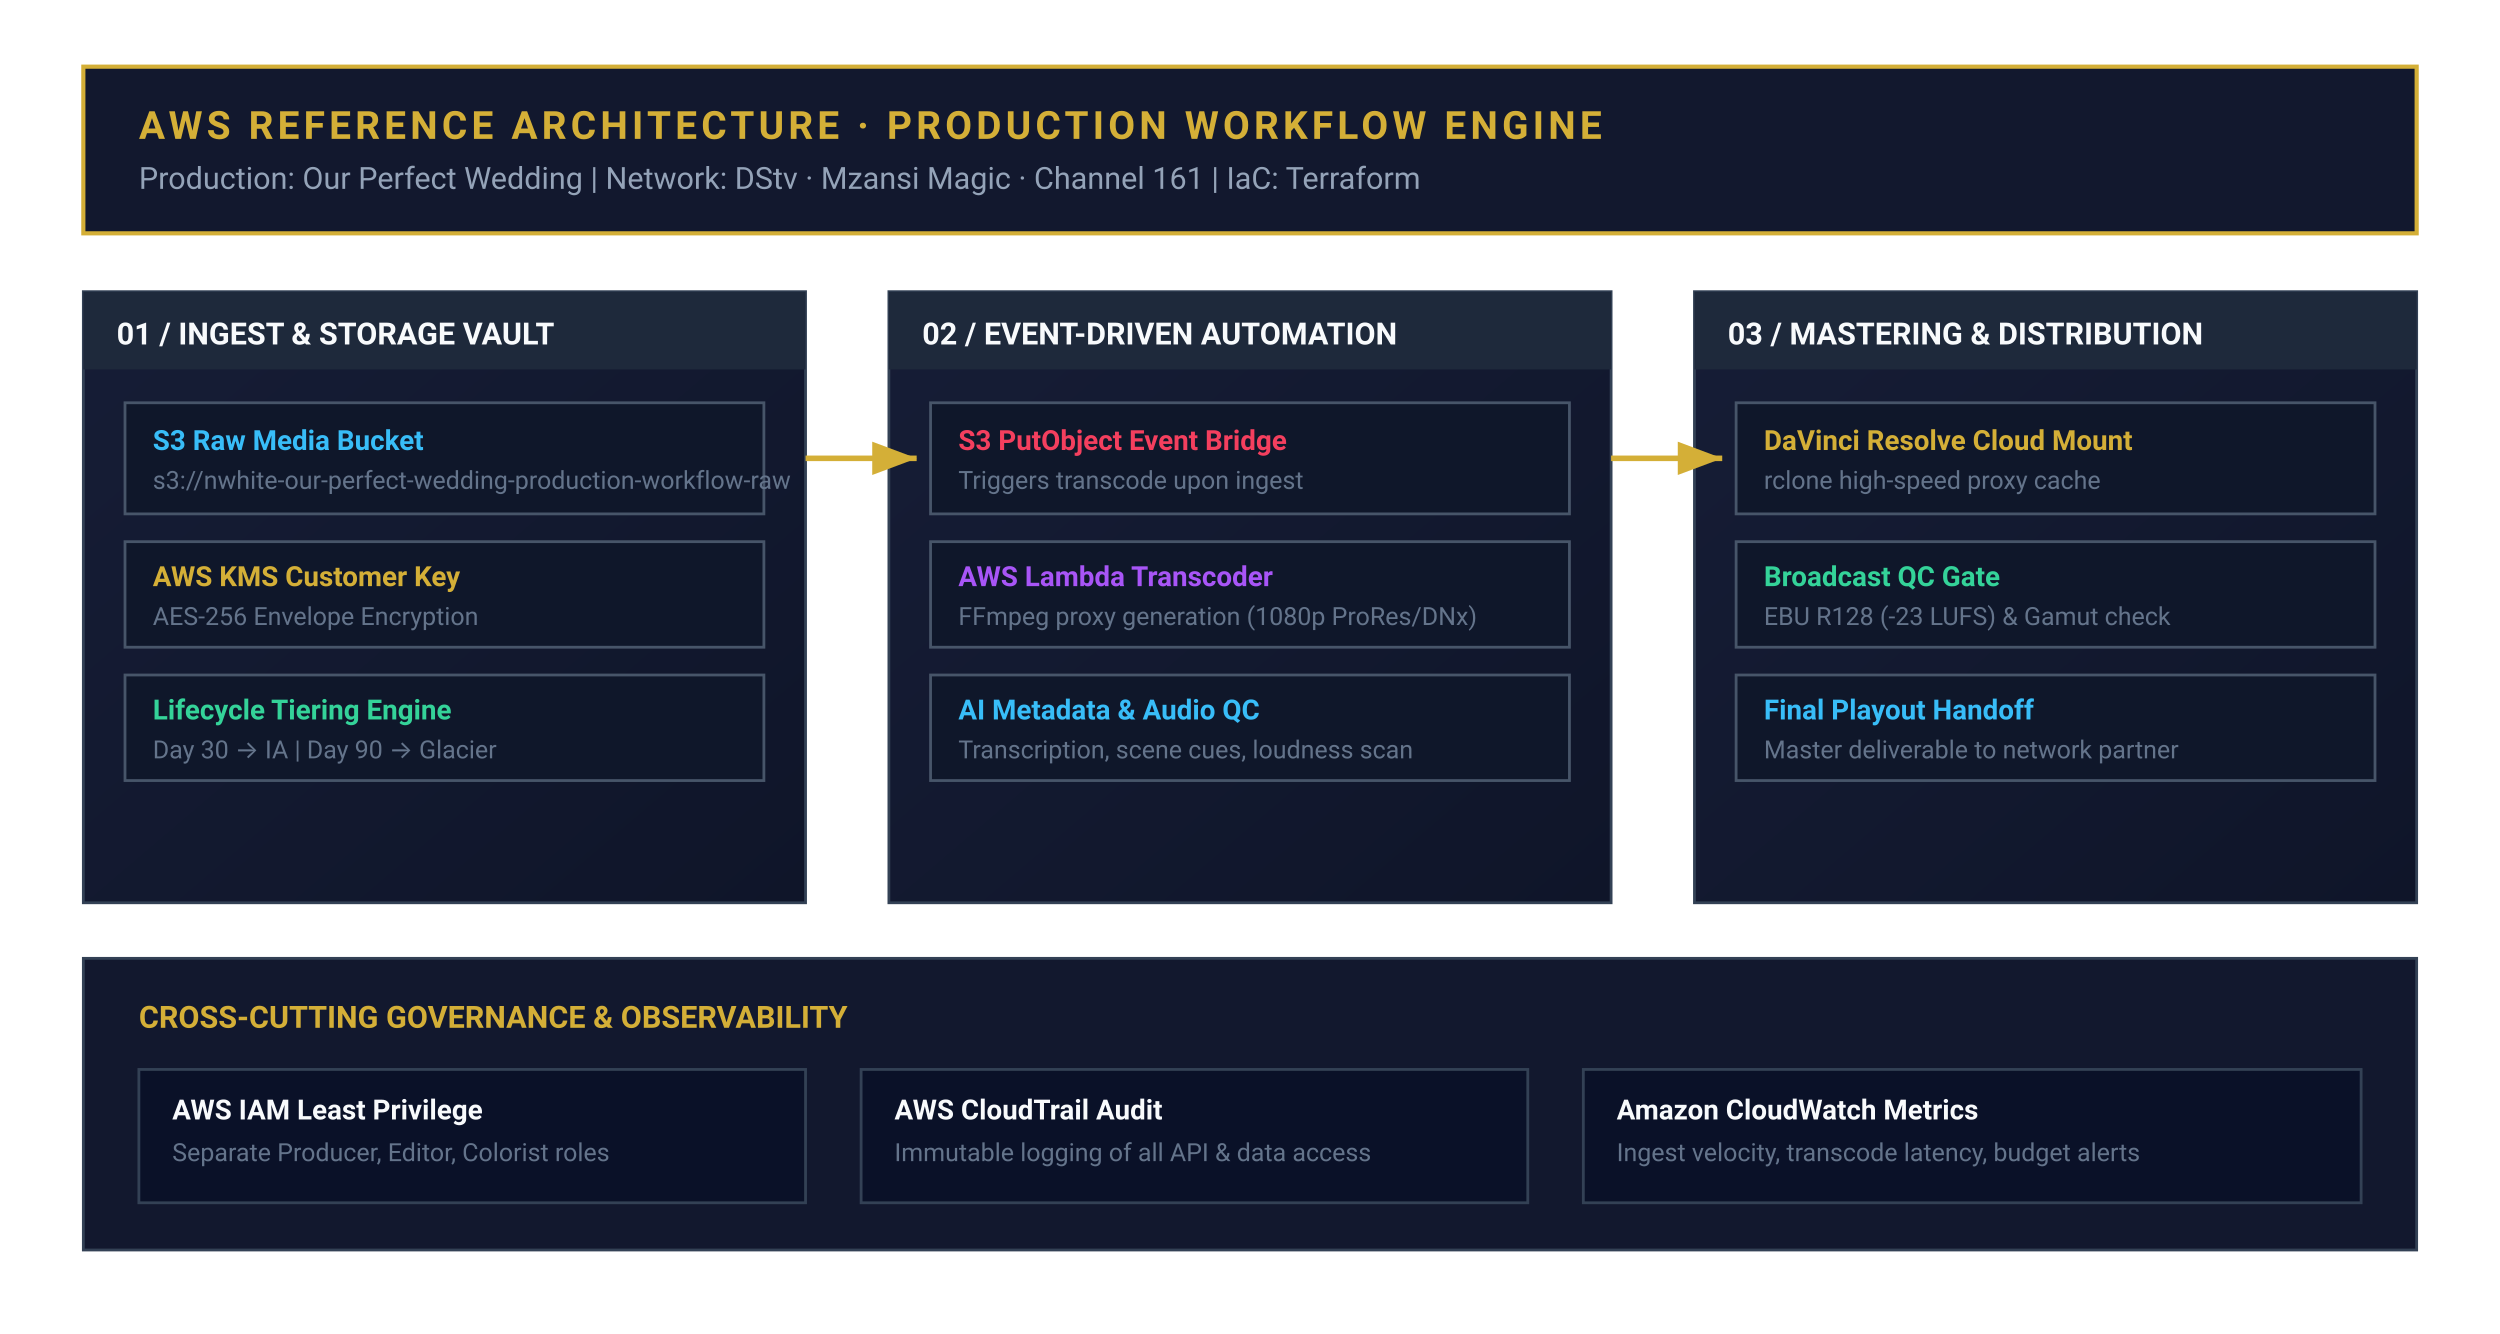
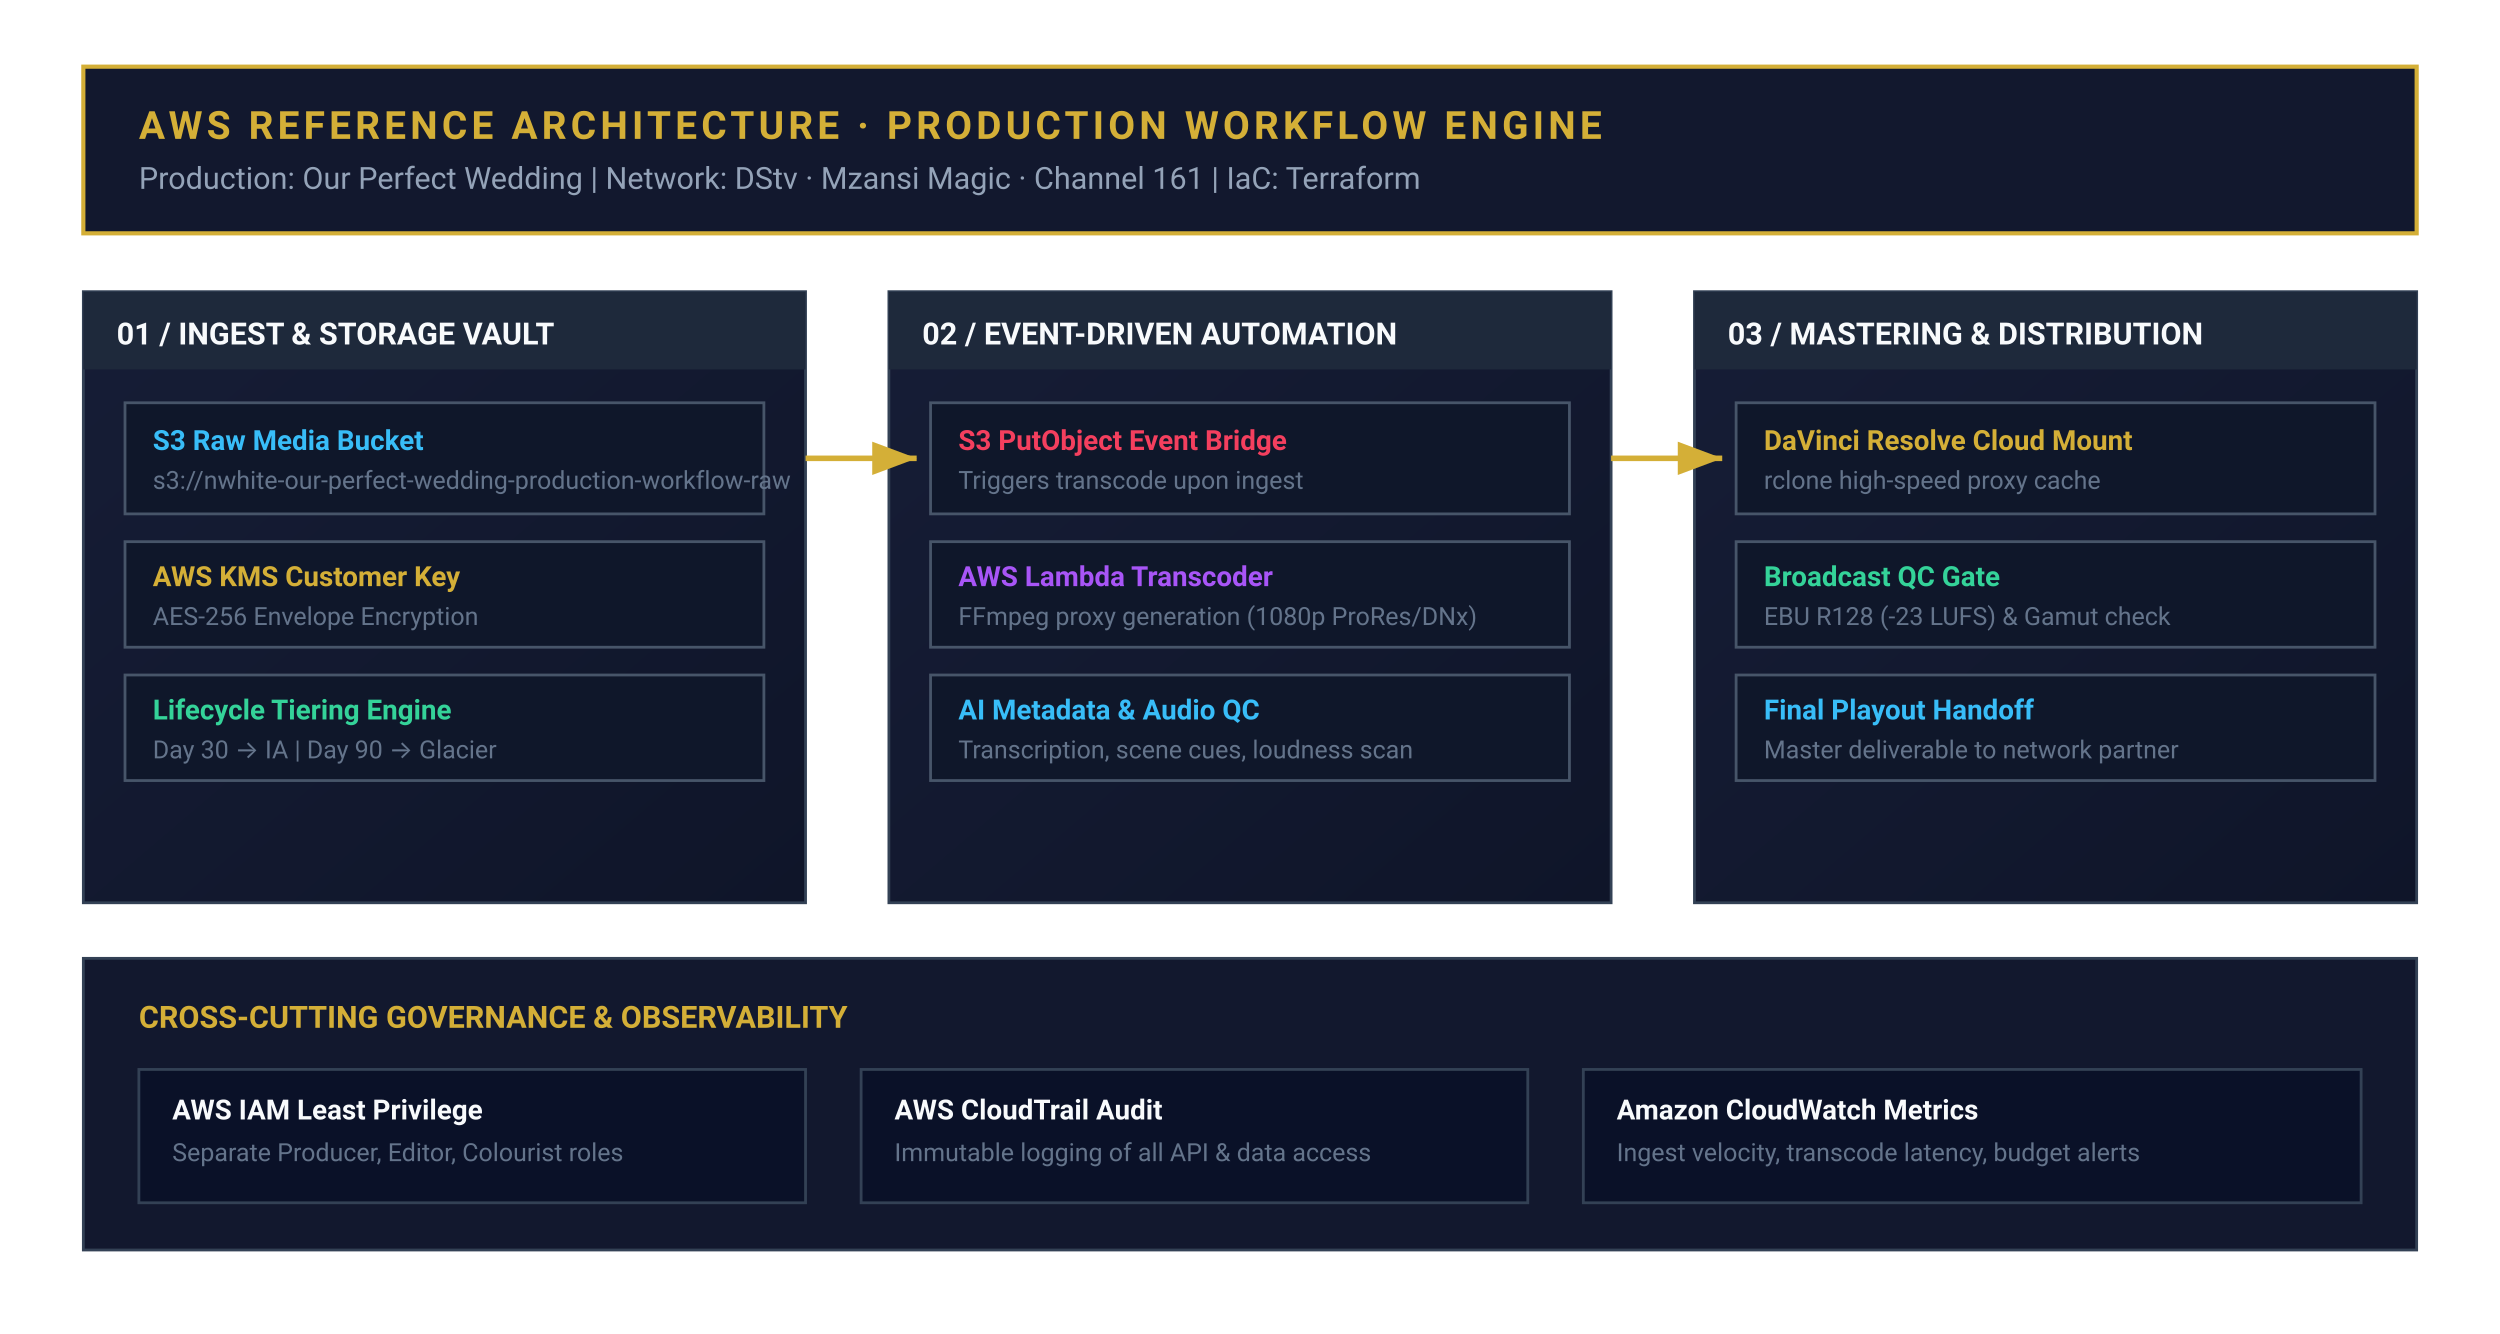
- <svg xmlns="http://www.w3.org/2000/svg" viewBox="0 0 900 480" style="background:#0a1128;font-family:system-ui,-apple-system,BlinkMacSystemFont,'Segoe UI',Roboto,sans-serif">
+ <svg xmlns="http://www.w3.org/2000/svg" width="900" height="480" viewBox="0 0 900 480" style="background:#0a1128;font-family:system-ui,-apple-system,BlinkMacSystemFont,'Segoe UI',Roboto,sans-serif">
  <defs>
    <linearGradient id="goldGrad" x1="0%" y1="0%" x2="100%" y2="100%">
      <stop offset="0%" stop-color="#D4AF37" />
      <stop offset="100%" stop-color="#AA820A" />
    </linearGradient>
    <linearGradient id="cardGrad" x1="0%" y1="0%" x2="100%" y2="100%">
      <stop offset="0%" stop-color="#161d36" />
      <stop offset="100%" stop-color="#0f1529" />
    </linearGradient>
    <marker id="arrow" markerWidth="8" markerHeight="6" refX="8" refY="3" orient="auto">
      <polygon points="0 0, 8 3, 0 6" fill="#D4AF37" />
    </marker>
  </defs>
  <rect x="30" y="24" width="840" height="60" rx="0" fill="#12182e" stroke="#D4AF37" stroke-width="1.5" />
  <text x="50" y="50" fill="#D4AF37" font-size="14" font-weight="700" letter-spacing="1.5">AWS REFERENCE ARCHITECTURE · PRODUCTION WORKFLOW ENGINE</text>
  <text x="50" y="68" fill="#94A3B8" font-size="11">Production: Our Perfect Wedding | Network: DStv · Mzansi Magic · Channel 161 | IaC: Terraform</text>
  <rect x="30" y="105" width="260" height="220" rx="0" fill="url(#cardGrad)" stroke="#334155" stroke-width="1" />
  <rect x="30" y="105" width="260" height="28" rx="0" fill="#1e293b" />
  <text x="42" y="124" fill="#F8FAFC" font-size="11" font-weight="600">01 / INGEST &amp; STORAGE VAULT</text>
  <rect x="45" y="145" width="230" height="40" rx="0" fill="#0f172a" stroke="#475569" stroke-width="1" />
  <text x="55" y="162" fill="#38BDF8" font-size="10" font-weight="600">S3 Raw Media Bucket</text>
  <text x="55" y="176" fill="#64748B" font-size="9">s3://nwhite-our-perfect-wedding-production-workflow-raw</text>
  <rect x="45" y="195" width="230" height="38" rx="0" fill="#0f172a" stroke="#475569" stroke-width="1" />
  <text x="55" y="211" fill="#D4AF37" font-size="10" font-weight="600">AWS KMS Customer Key</text>
  <text x="55" y="225" fill="#64748B" font-size="9">AES-256 Envelope Encryption</text>
  <rect x="45" y="243" width="230" height="38" rx="0" fill="#0f172a" stroke="#475569" stroke-width="1" />
  <text x="55" y="259" fill="#34D399" font-size="10" font-weight="600">Lifecycle Tiering Engine</text>
  <text x="55" y="273" fill="#64748B" font-size="9">Day 30 → IA | Day 90 → Glacier</text>
  <rect x="320" y="105" width="260" height="220" rx="0" fill="url(#cardGrad)" stroke="#334155" stroke-width="1" />
  <rect x="320" y="105" width="260" height="28" rx="0" fill="#1e293b" />
  <text x="332" y="124" fill="#F8FAFC" font-size="11" font-weight="600">02 / EVENT-DRIVEN AUTOMATION</text>
  <rect x="335" y="145" width="230" height="40" rx="0" fill="#0f172a" stroke="#475569" stroke-width="1" />
  <text x="345" y="162" fill="#F43F5E" font-size="10" font-weight="600">S3 PutObject Event Bridge</text>
  <text x="345" y="176" fill="#64748B" font-size="9">Triggers transcode upon ingest</text>
  <rect x="335" y="195" width="230" height="38" rx="0" fill="#0f172a" stroke="#475569" stroke-width="1" />
  <text x="345" y="211" fill="#A855F7" font-size="10" font-weight="600">AWS Lambda Transcoder</text>
  <text x="345" y="225" fill="#64748B" font-size="9">FFmpeg proxy generation (1080p ProRes/DNx)</text>
  <rect x="335" y="243" width="230" height="38" rx="0" fill="#0f172a" stroke="#475569" stroke-width="1" />
  <text x="345" y="259" fill="#38BDF8" font-size="10" font-weight="600">AI Metadata &amp; Audio QC</text>
  <text x="345" y="273" fill="#64748B" font-size="9">Transcription, scene cues, loudness scan</text>
  <rect x="610" y="105" width="260" height="220" rx="0" fill="url(#cardGrad)" stroke="#334155" stroke-width="1" />
  <rect x="610" y="105" width="260" height="28" rx="0" fill="#1e293b" />
  <text x="622" y="124" fill="#F8FAFC" font-size="11" font-weight="600">03 / MASTERING &amp; DISTRIBUTION</text>
  <rect x="625" y="145" width="230" height="40" rx="0" fill="#0f172a" stroke="#475569" stroke-width="1" />
  <text x="635" y="162" fill="#D4AF37" font-size="10" font-weight="600">DaVinci Resolve Cloud Mount</text>
  <text x="635" y="176" fill="#64748B" font-size="9">rclone high-speed proxy cache</text>
  <rect x="625" y="195" width="230" height="38" rx="0" fill="#0f172a" stroke="#475569" stroke-width="1" />
  <text x="635" y="211" fill="#34D399" font-size="10" font-weight="600">Broadcast QC Gate</text>
  <text x="635" y="225" fill="#64748B" font-size="9">EBU R128 (-23 LUFS) &amp; Gamut check</text>
  <rect x="625" y="243" width="230" height="38" rx="0" fill="#0f172a" stroke="#475569" stroke-width="1" />
  <text x="635" y="259" fill="#38BDF8" font-size="10" font-weight="600">Final Playout Handoff</text>
  <text x="635" y="273" fill="#64748B" font-size="9">Master deliverable to network partner</text>
  <line x1="290" y1="165" x2="330" y2="165" stroke="#D4AF37" stroke-width="2" marker-end="url(#arrow)" />
  <line x1="580" y1="165" x2="620" y2="165" stroke="#D4AF37" stroke-width="2" marker-end="url(#arrow)" />
  <rect x="30" y="345" width="840" height="105" rx="0" fill="#12182e" stroke="#334155" stroke-width="1" />
  <text x="50" y="370" fill="#D4AF37" font-size="11" font-weight="700">CROSS-CUTTING GOVERNANCE &amp; OBSERVABILITY</text>
  <rect x="50" y="385" width="240" height="48" rx="0" fill="#0a1128" stroke="#334155" stroke-width="1" />
  <text x="62" y="403" fill="#F8FAFC" font-size="10" font-weight="600">AWS IAM Least Privilege</text>
-   <text x="62" y="418" fill="#64748B" font-size="9">Separate Producer, Editor, Colorist roles</text>
+   <text x="62" y="418" fill="#64748B" font-size="9">Separate Producer, Editor, Colourist roles</text>
  <rect x="310" y="385" width="240" height="48" rx="0" fill="#0a1128" stroke="#334155" stroke-width="1" />
  <text x="322" y="403" fill="#F8FAFC" font-size="10" font-weight="600">AWS CloudTrail Audit</text>
  <text x="322" y="418" fill="#64748B" font-size="9">Immutable logging of all API &amp; data access</text>
  <rect x="570" y="385" width="280" height="48" rx="0" fill="#0a1128" stroke="#334155" stroke-width="1" />
  <text x="582" y="403" fill="#F8FAFC" font-size="10" font-weight="600">Amazon CloudWatch Metrics</text>
  <text x="582" y="418" fill="#64748B" font-size="9">Ingest velocity, transcode latency, budget alerts</text>
</svg>
